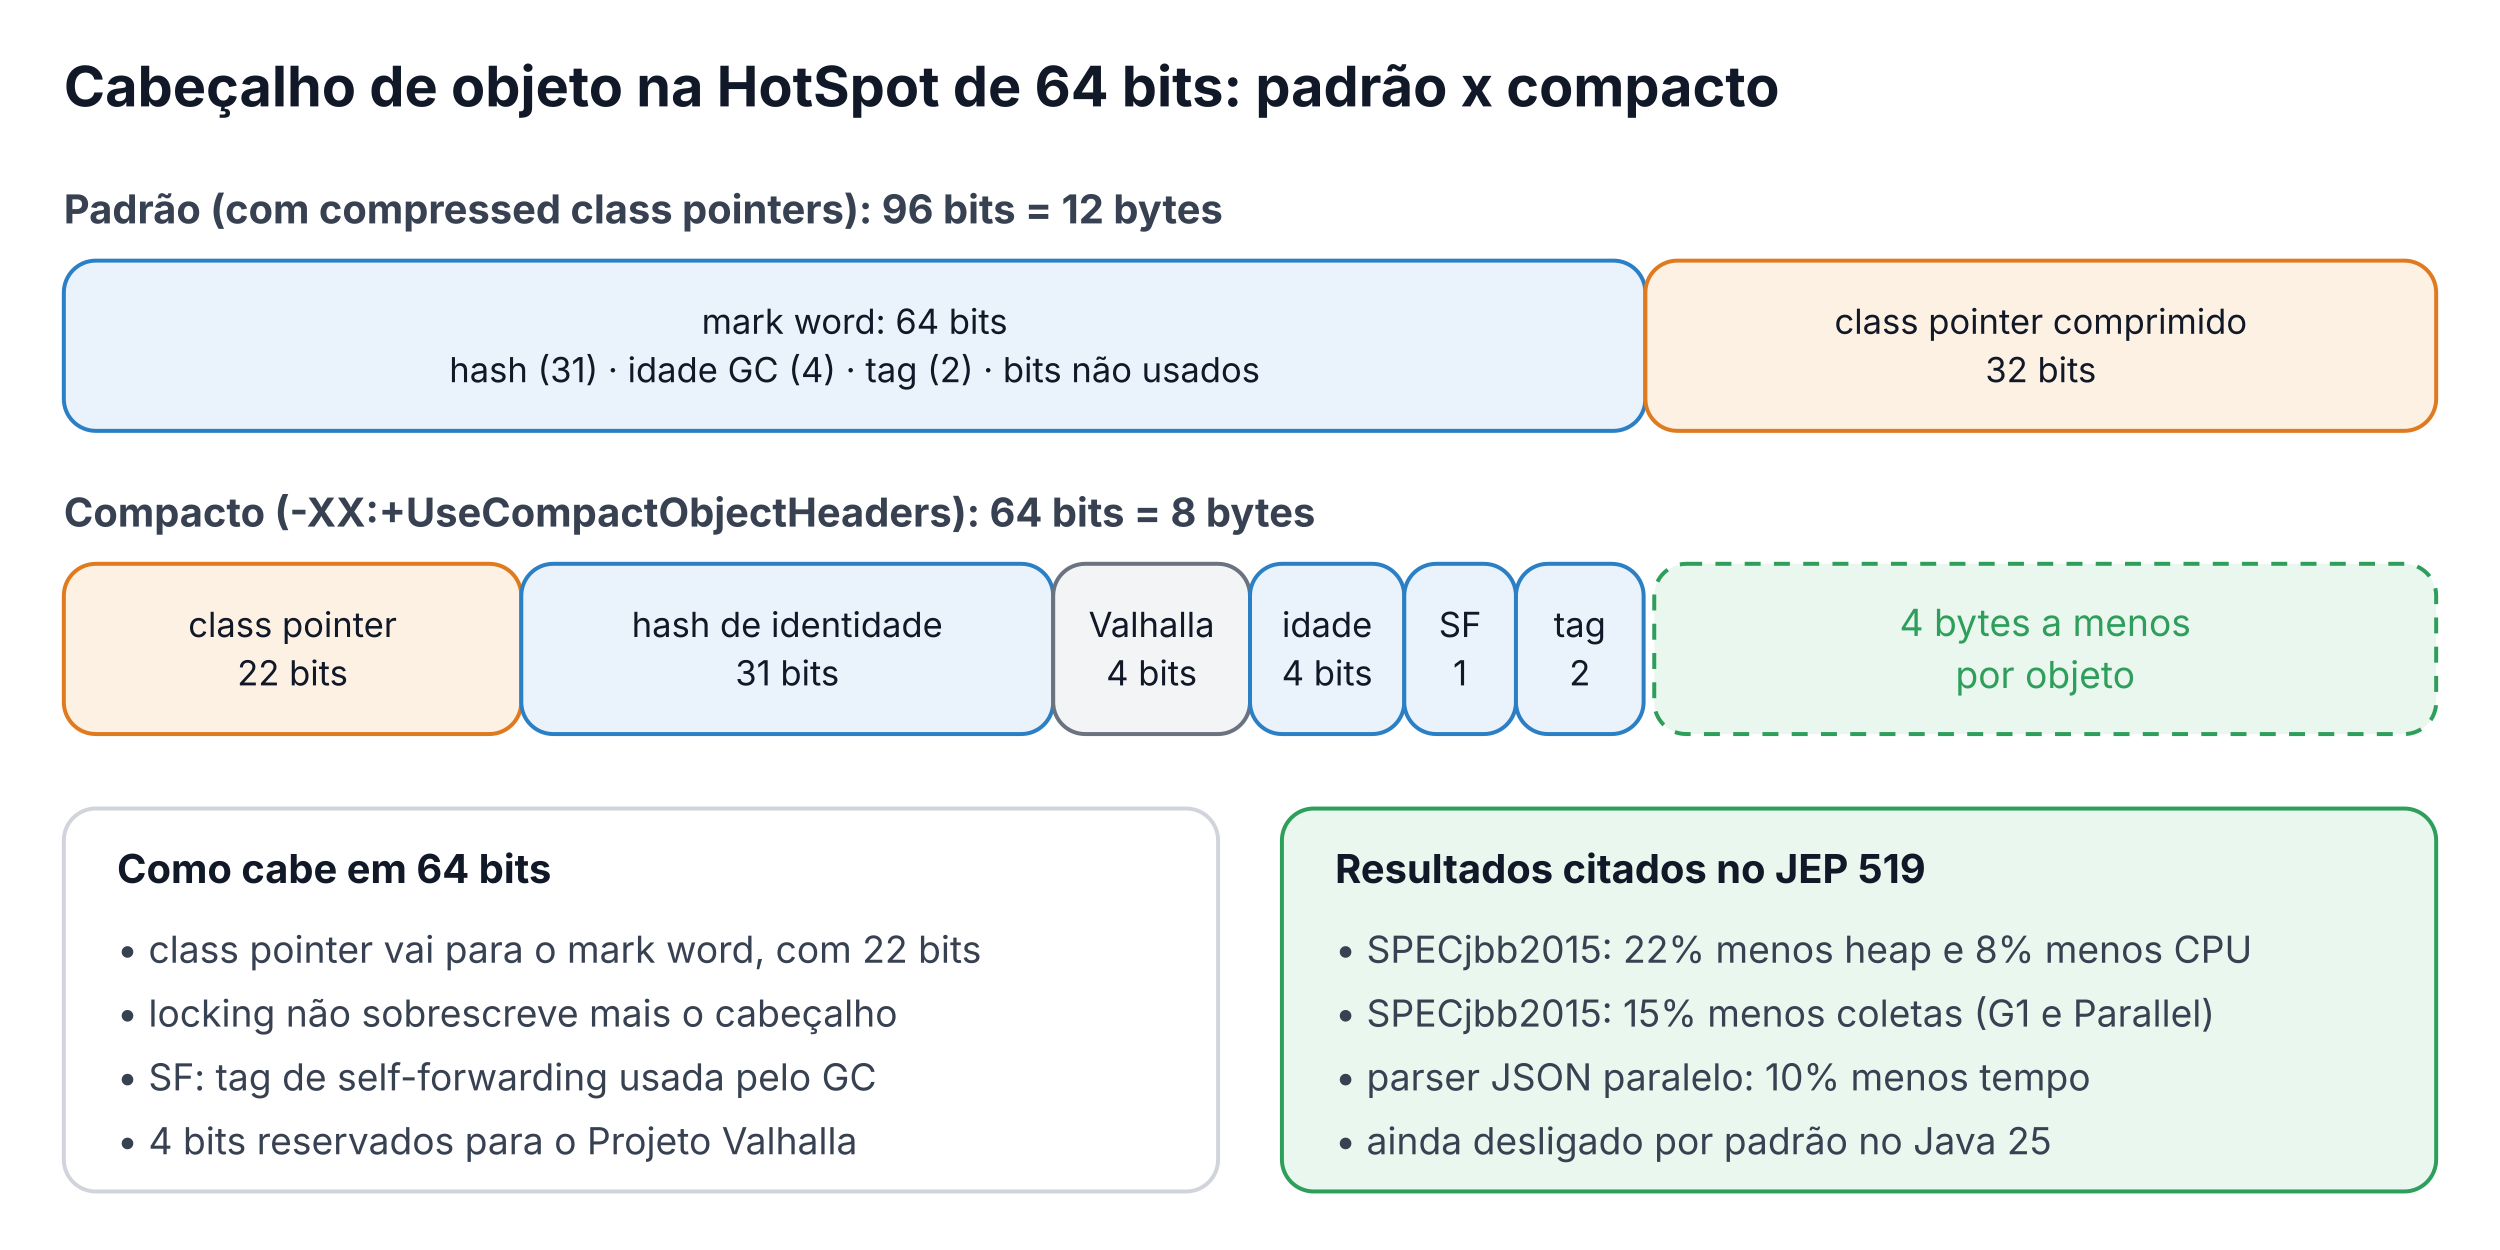
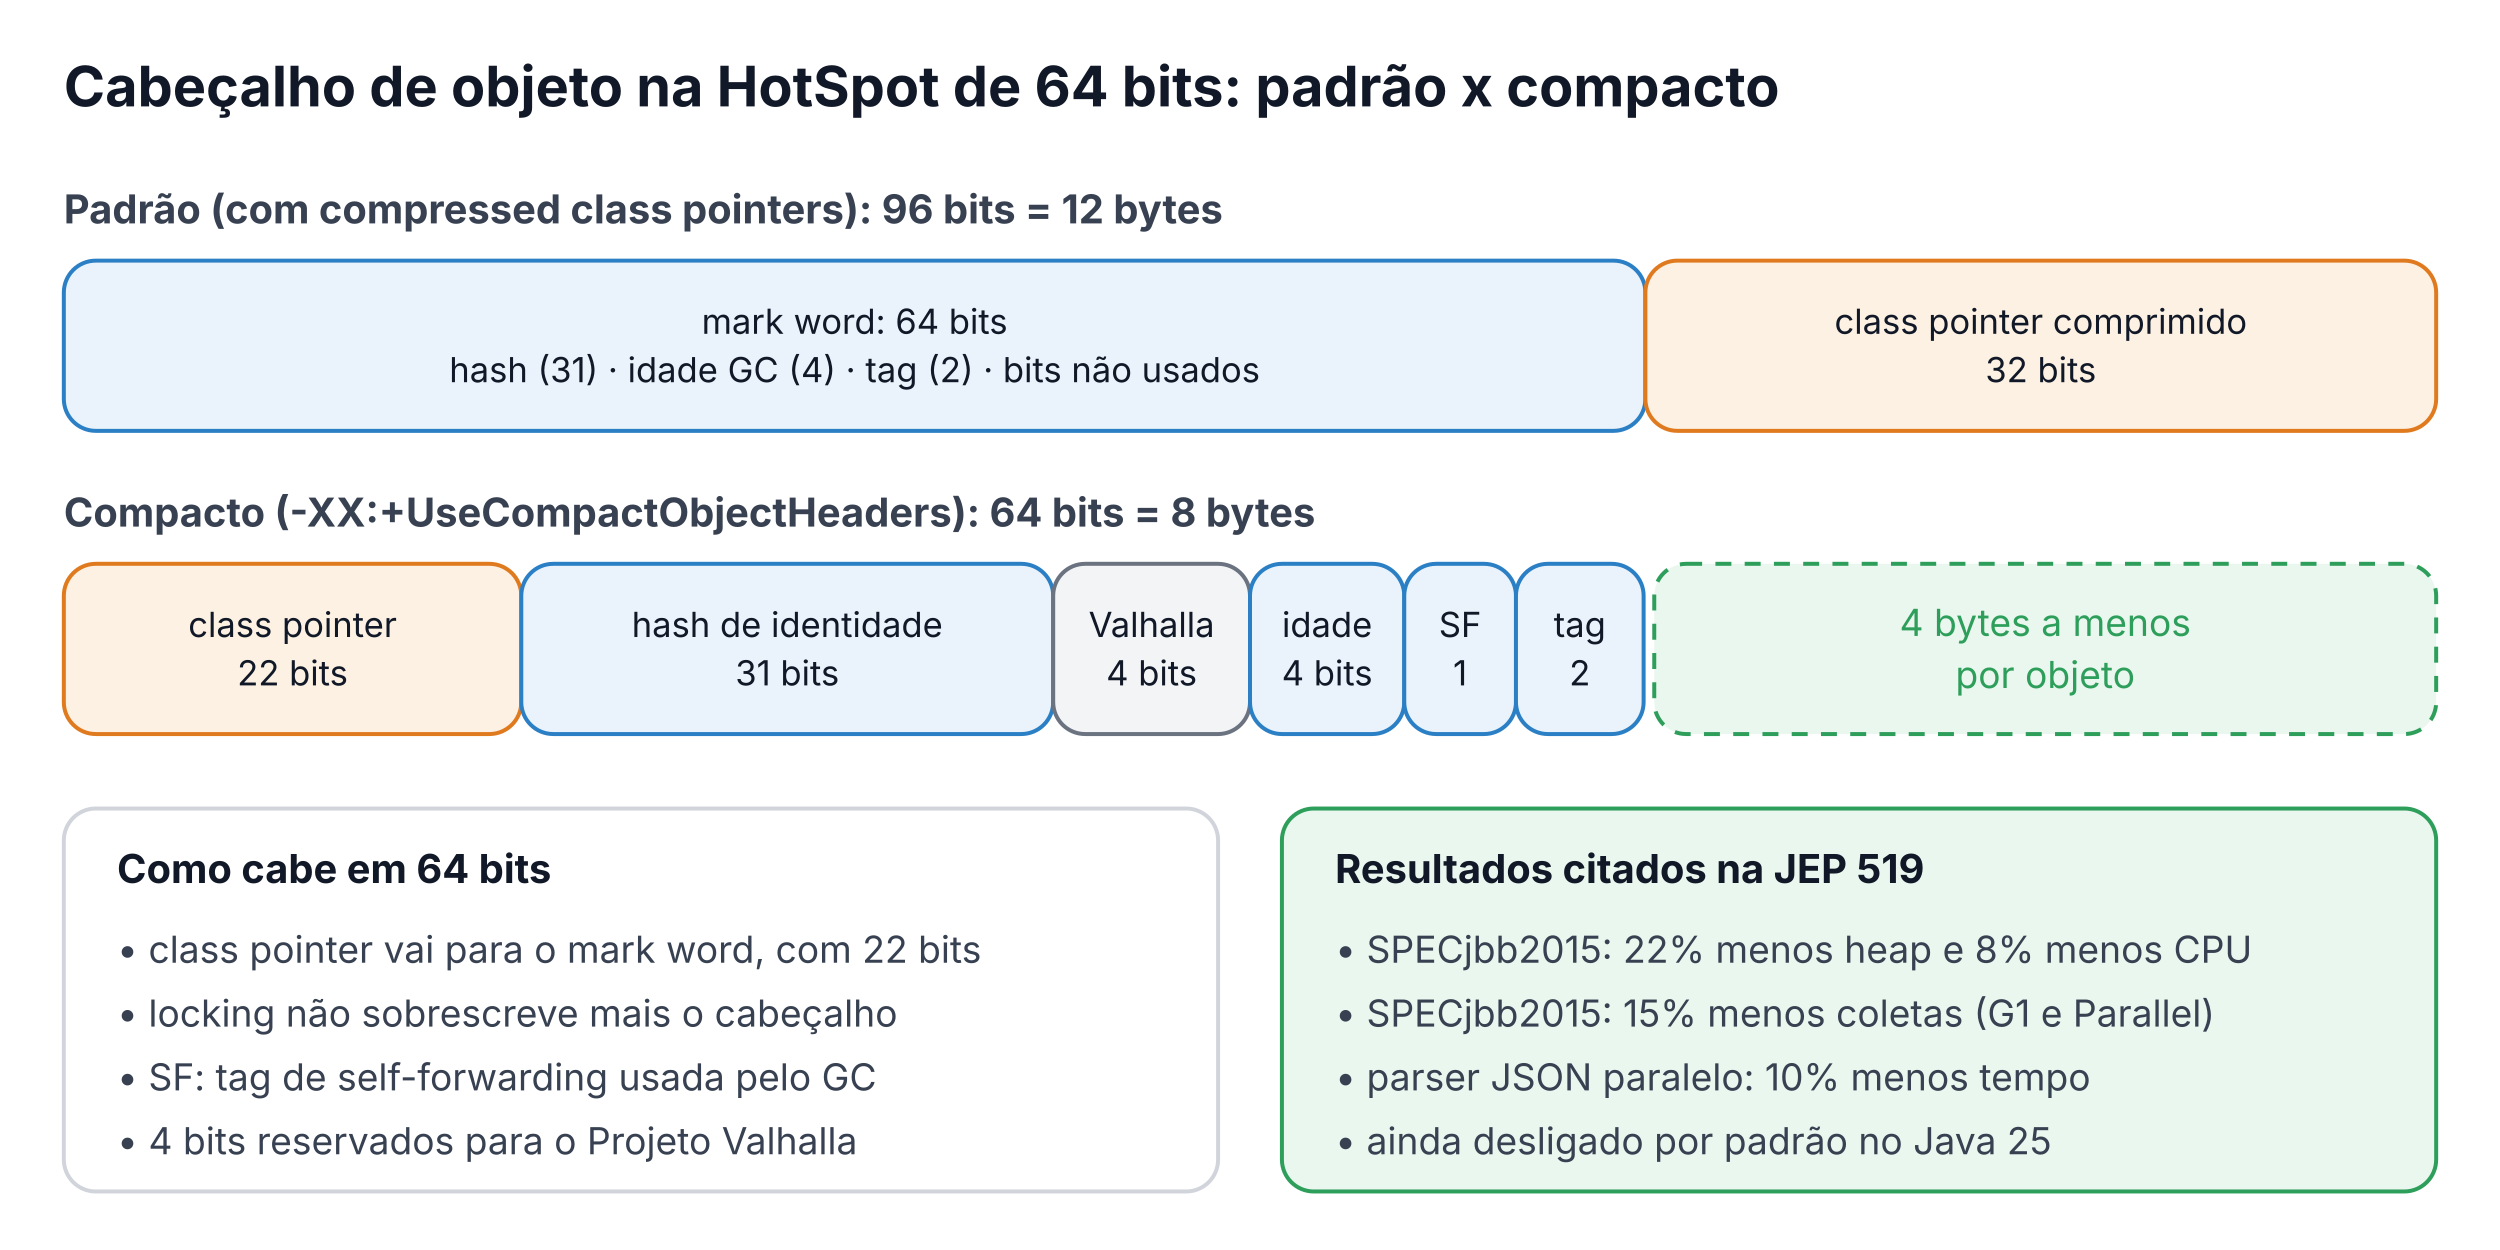
<svg xmlns="http://www.w3.org/2000/svg" viewBox="0 0 940 470" font-family="Inter, system-ui, sans-serif">
  <rect width="940" height="470" fill="#ffffff" />
  <defs>
    <marker id="seta" markerWidth="10" markerHeight="10" refX="8" refY="5" orient="auto">
      <path d="M0,0 L10,5 L0,10 Z" fill="#4b5563" />
    </marker>
  </defs>
  <text x="24" y="40" font-size="21" font-weight="700" fill="#111827">Cabeçalho de objeto na HotSpot de 64 bits: padrão x compacto</text>
  <text x="24" y="84" font-size="15" font-weight="700" fill="#374151" text-anchor="start">Padrão (com compressed class pointers): 96 bits = 12 bytes</text>
  <rect x="24" y="98" width="594.667" height="64" rx="12" fill="#eaf3fb" stroke="#2b7fc4" stroke-width="1.5" />
  <text x="321.333" y="125.5" font-size="13" font-weight="400" fill="#111827" text-anchor="middle">mark word: 64 bits</text>
  <text x="321.333" y="143.7" font-size="13" font-weight="400" fill="#111827" text-anchor="middle">hash (31) · idade GC (4) · tag (2) · bits não usados</text>
  <rect x="618.667" y="98" width="297.333" height="64" rx="12" fill="#fdf1e3" stroke="#e07a1f" stroke-width="1.5" />
  <text x="767.333" y="125.5" font-size="13" font-weight="400" fill="#111827" text-anchor="middle">class pointer comprimido</text>
  <text x="767.333" y="143.7" font-size="13" font-weight="400" fill="#111827" text-anchor="middle">32 bits</text>
  <text x="24" y="198" font-size="15" font-weight="700" fill="#374151" text-anchor="start">Compacto (-XX:+UseCompactObjectHeaders): 64 bits = 8 bytes</text>
  <rect x="24" y="212" width="172" height="64" rx="12" fill="#fdf1e3" stroke="#e07a1f" stroke-width="1.5" />
  <text x="110.0" y="239.5" font-size="13" font-weight="400" fill="#111827" text-anchor="middle">class pointer</text>
  <text x="110.0" y="257.7" font-size="13" font-weight="400" fill="#111827" text-anchor="middle">22 bits</text>
  <rect x="196" y="212" width="200" height="64" rx="12" fill="#eaf3fb" stroke="#2b7fc4" stroke-width="1.5" />
  <text x="296.0" y="239.5" font-size="13" font-weight="400" fill="#111827" text-anchor="middle">hash de identidade</text>
  <text x="296.0" y="257.7" font-size="13" font-weight="400" fill="#111827" text-anchor="middle">31 bits</text>
  <rect x="396" y="212" width="74" height="64" rx="12" fill="#f3f4f6" stroke="#6b7280" stroke-width="1.5" />
  <text x="433.0" y="239.5" font-size="13" font-weight="400" fill="#111827" text-anchor="middle">Valhalla</text>
  <text x="433.0" y="257.7" font-size="13" font-weight="400" fill="#111827" text-anchor="middle">4 bits</text>
  <rect x="470" y="212" width="58" height="64" rx="12" fill="#eaf3fb" stroke="#2b7fc4" stroke-width="1.5" />
  <text x="499.0" y="239.5" font-size="13" font-weight="400" fill="#111827" text-anchor="middle">idade</text>
  <text x="499.0" y="257.7" font-size="13" font-weight="400" fill="#111827" text-anchor="middle">4 bits</text>
  <rect x="528" y="212" width="42" height="64" rx="12" fill="#eaf3fb" stroke="#2b7fc4" stroke-width="1.5" />
  <text x="549.0" y="239.5" font-size="13" font-weight="400" fill="#111827" text-anchor="middle">SF</text>
  <text x="549.0" y="257.7" font-size="13" font-weight="400" fill="#111827" text-anchor="middle">1</text>
  <rect x="570" y="212" width="48" height="64" rx="12" fill="#eaf3fb" stroke="#2b7fc4" stroke-width="1.5" />
  <text x="594.0" y="239.5" font-size="13" font-weight="400" fill="#111827" text-anchor="middle">tag</text>
  <text x="594.0" y="257.7" font-size="13" font-weight="400" fill="#111827" text-anchor="middle">2</text>
  <rect x="622" y="212" width="294" height="64" rx="12" fill="#eaf7ef" stroke="#2e9e5b" stroke-width="1.5" stroke-dasharray="6 5" />
  <text x="769.0" y="239.1" font-size="14" font-weight="400" fill="#2e9e5b" text-anchor="middle">4 bytes a menos</text>
  <text x="769.0" y="258.7" font-size="14" font-weight="400" fill="#2e9e5b" text-anchor="middle">por objeto</text>
  <rect x="24" y="304" width="434" height="144" rx="12" fill="#ffffff" stroke="#d1d5db" stroke-width="1.5" />
  <text x="44" y="332" font-size="15" font-weight="700" fill="#111827" text-anchor="start">Como cabe em 64 bits</text>
  <text x="44" y="362" font-size="14" font-weight="400" fill="#374151" text-anchor="start">• class pointer vai para o mark word, com 22 bits</text>
  <text x="44" y="386" font-size="14" font-weight="400" fill="#374151" text-anchor="start">• locking não sobrescreve mais o cabeçalho</text>
  <text x="44" y="410" font-size="14" font-weight="400" fill="#374151" text-anchor="start">• SF: tag de self-forwarding usada pelo GC</text>
  <text x="44" y="434" font-size="14" font-weight="400" fill="#374151" text-anchor="start">• 4 bits reservados para o Projeto Valhalla</text>
  <rect x="482" y="304" width="434" height="144" rx="12" fill="#eaf7ef" stroke="#2e9e5b" stroke-width="1.5" />
-   <text x="502" y="332" font-size="15" font-weight="700" fill="#111827" text-anchor="start">Resultados citados no JEP 519</text>
+   <text x="502" y="332" font-size="15" font-weight="700" fill="#111827" text-anchor="start">Resultados citados na JEP 519</text>
  <text x="502" y="362" font-size="14" font-weight="400" fill="#374151" text-anchor="start">• SPECjbb2015: 22% menos heap e 8% menos CPU</text>
  <text x="502" y="386" font-size="14" font-weight="400" fill="#374151" text-anchor="start">• SPECjbb2015: 15% menos coletas (G1 e Parallel)</text>
  <text x="502" y="410" font-size="14" font-weight="400" fill="#374151" text-anchor="start">• parser JSON paralelo: 10% menos tempo</text>
  <text x="502" y="434" font-size="14" font-weight="400" fill="#374151" text-anchor="start">• ainda desligado por padrão no Java 25</text>
</svg>
